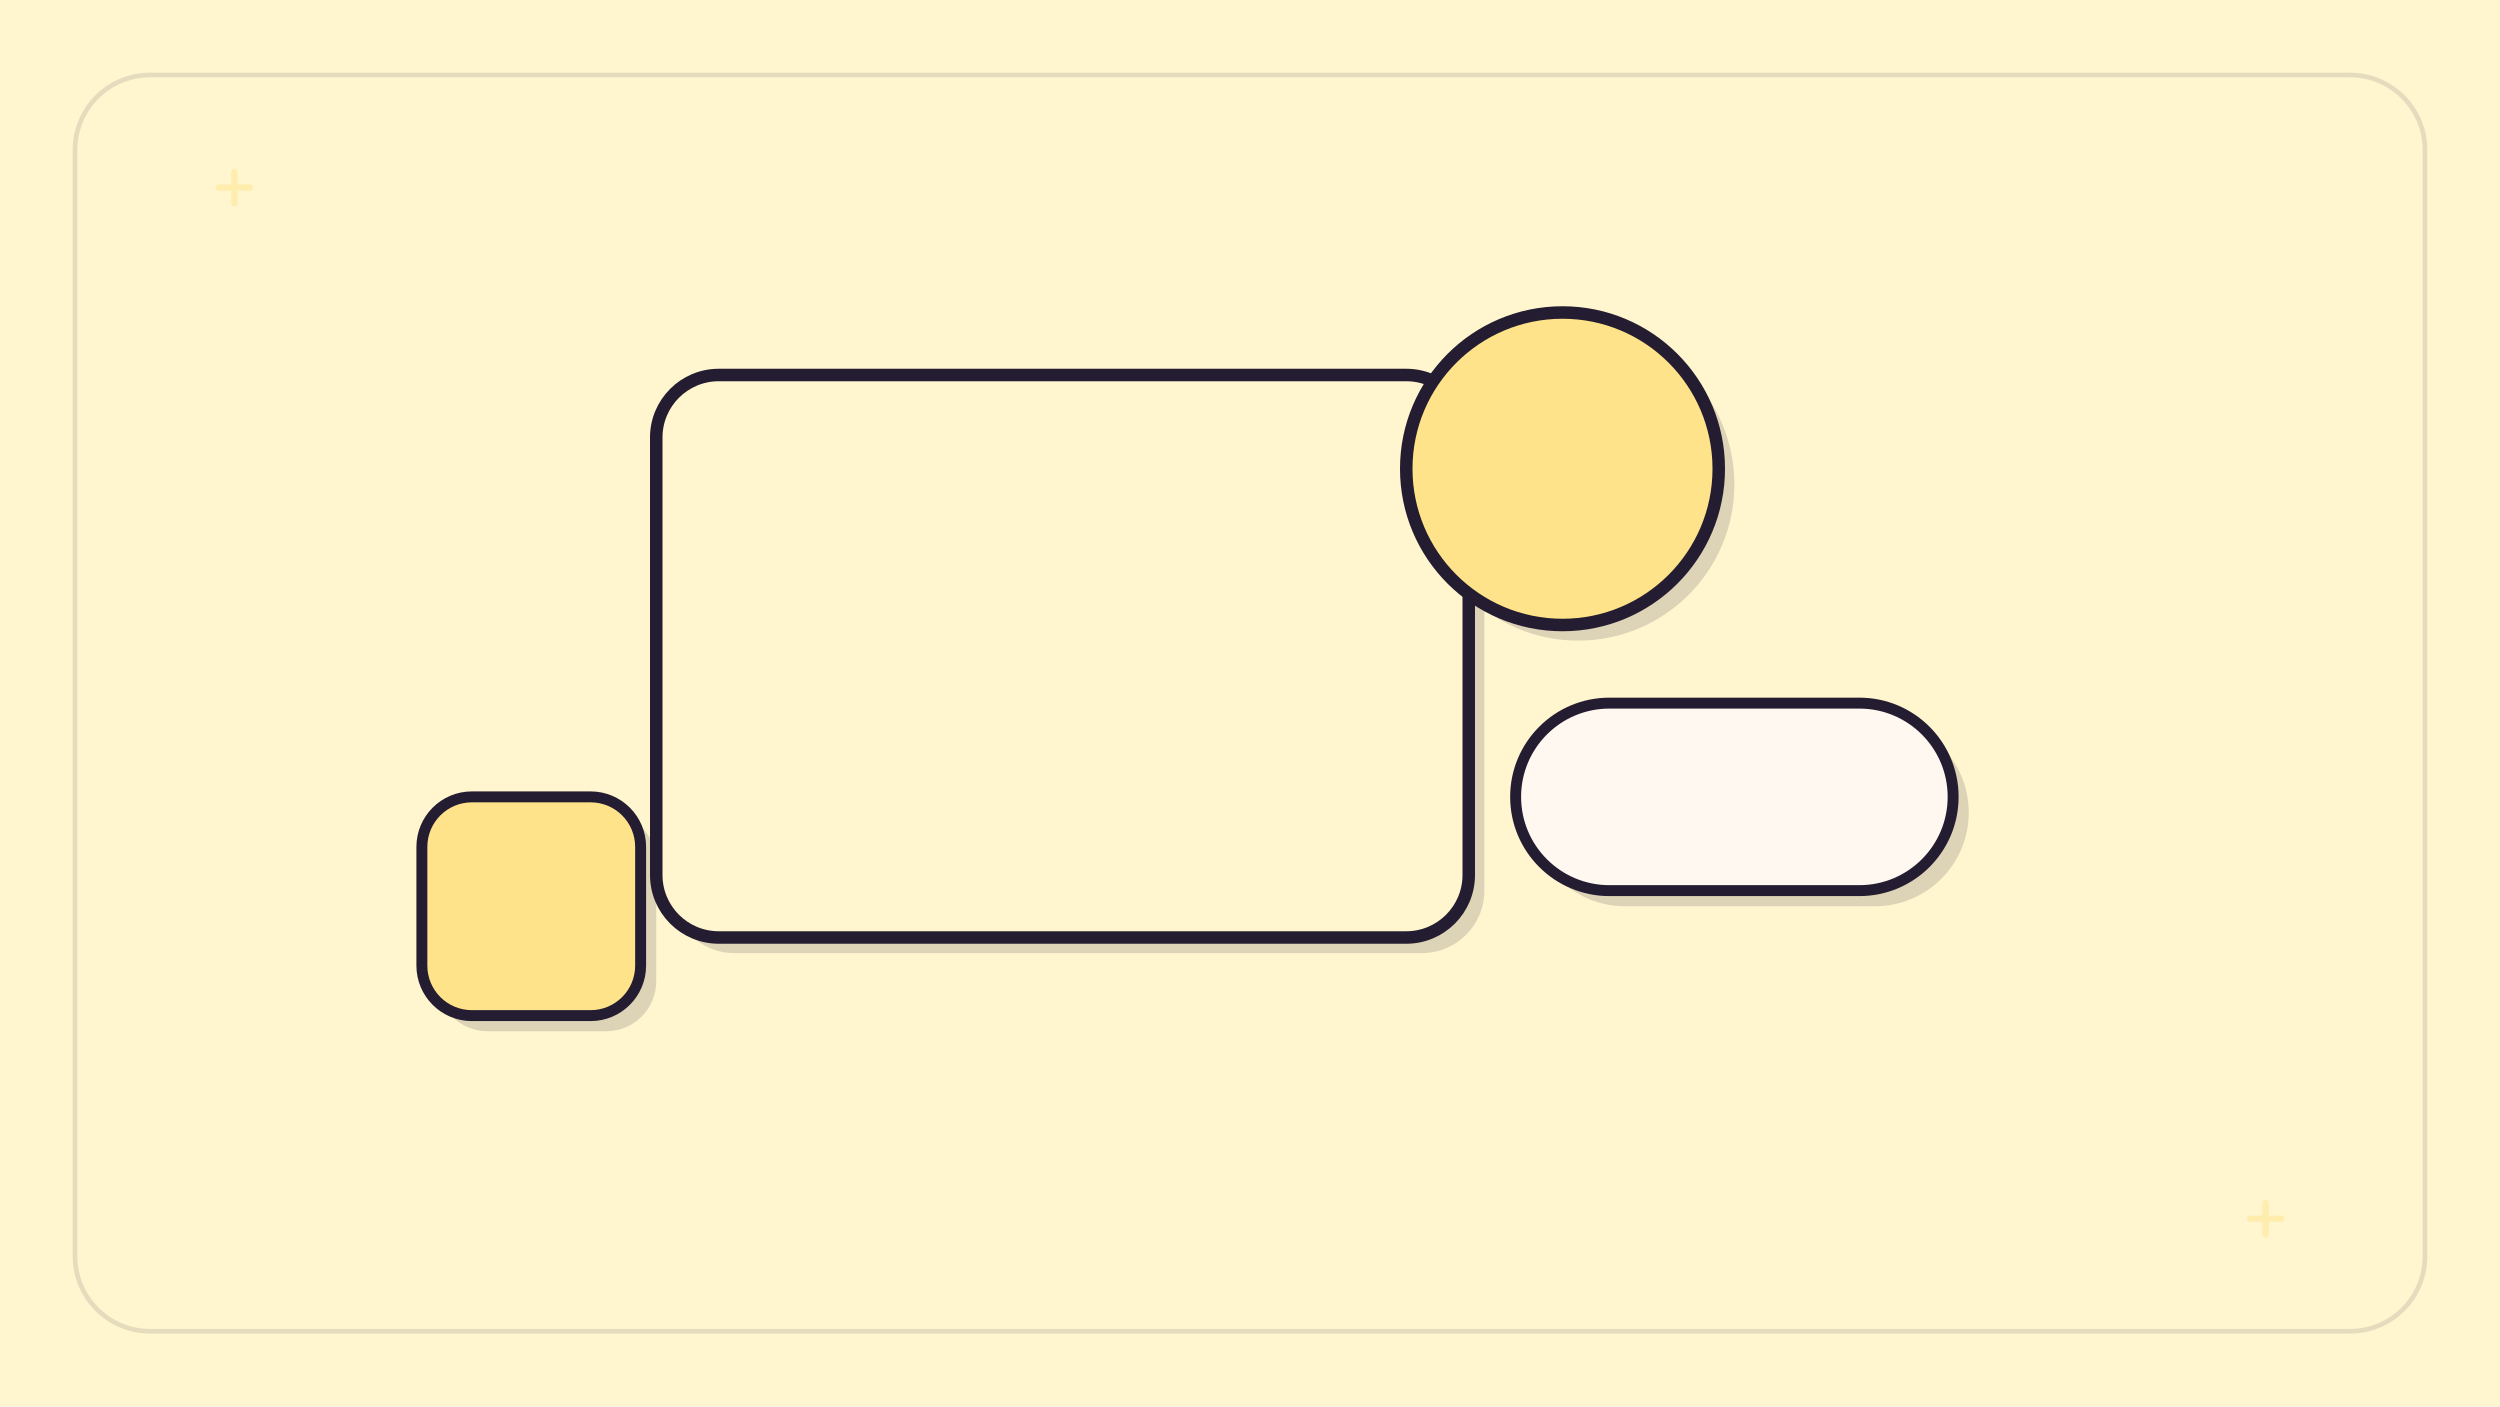
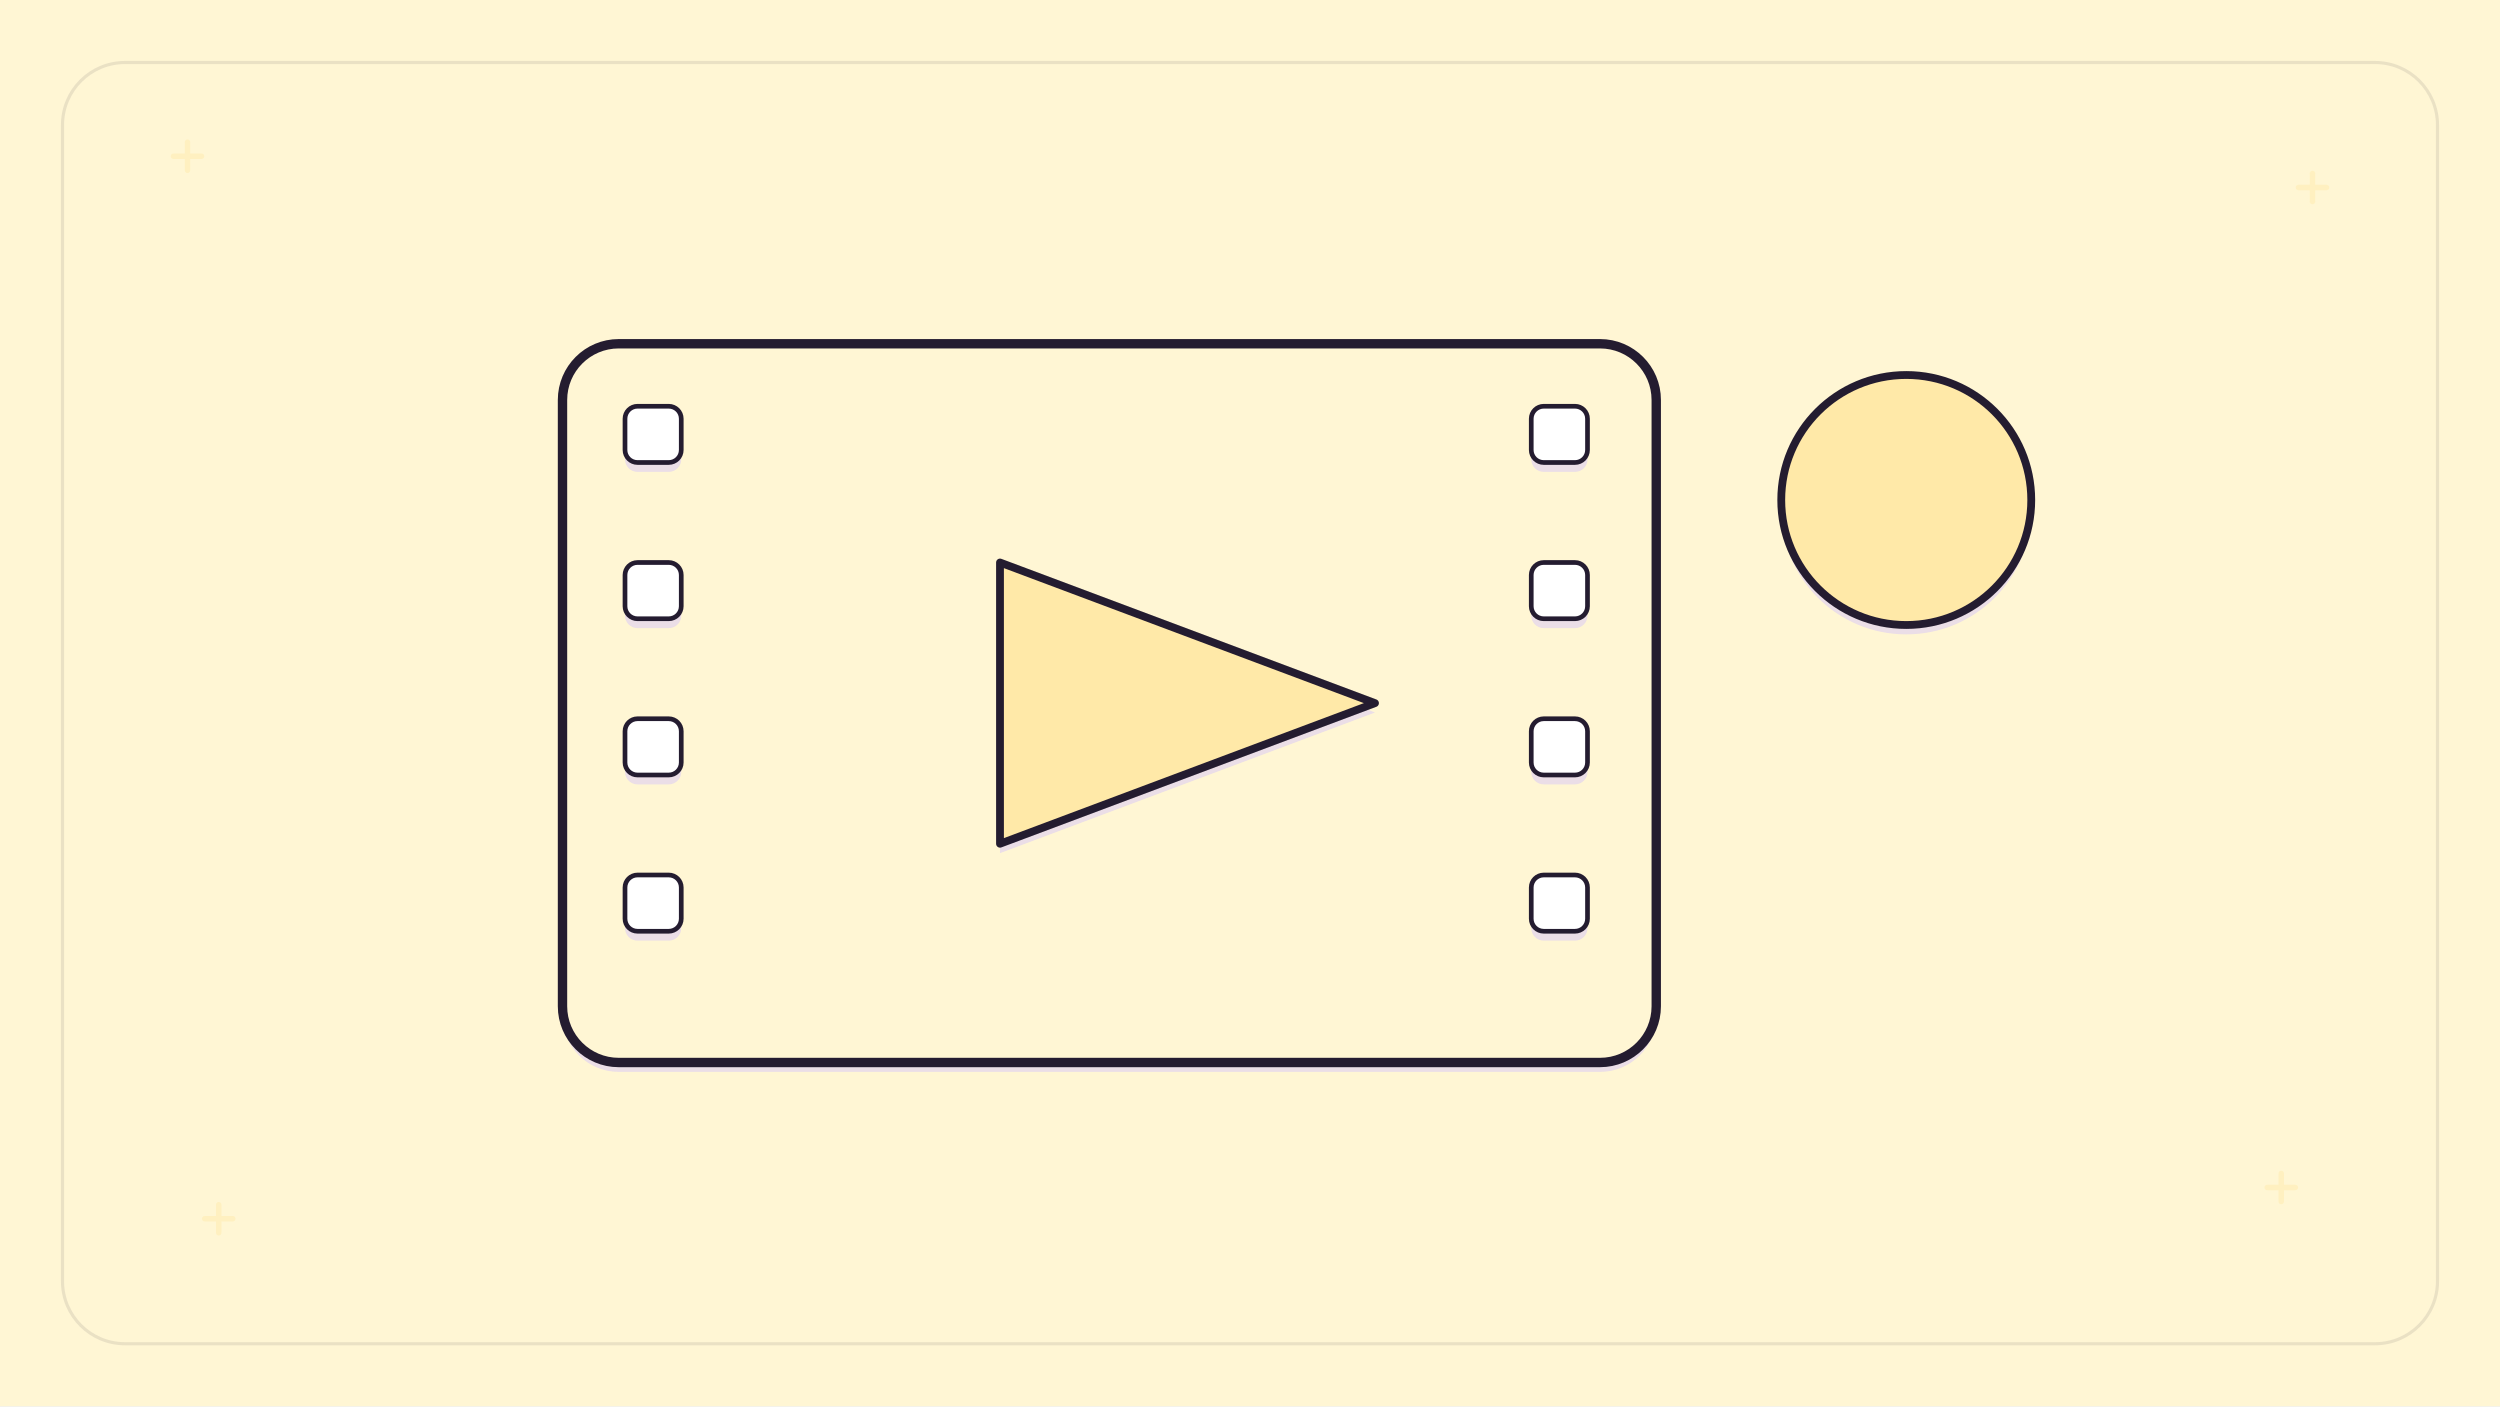
<svg xmlns="http://www.w3.org/2000/svg" viewBox="0 0 1600 900" width="1600" height="900" role="img" aria-label="Generated cover art (video motif). Not a photo.">
-   <rect width="1600" height="900" fill="#fff6d0" />
-   <rect x="48" y="48" width="1504" height="804" rx="48" fill="none" stroke="#241c30" stroke-width="3" opacity=".12" />
-   <rect x="430" y="250" width="520" height="360" rx="40" fill="#241c30" opacity=".16" />
-   <rect x="420" y="240" width="520" height="360" rx="40" fill="#fff6d0" stroke="#241c30" stroke-width="8" />
-   <circle cx="1010" cy="310" r="100" fill="#241c30" opacity=".16" />
-   <circle cx="1000" cy="300" r="100" fill="#ffe38a" stroke="#241c30" stroke-width="8" />
-   <rect x="980" y="460" width="280" height="120" rx="60" fill="#241c30" opacity=".16" />
-   <rect x="970" y="450" width="280" height="120" rx="60" fill="#fff8f0" stroke="#241c30" stroke-width="7" />
-   <rect x="280" y="520" width="140" height="140" rx="32" fill="#241c30" opacity=".16" />
-   <rect x="270" y="510" width="140" height="140" rx="32" fill="#ffe38a" stroke="#241c30" stroke-width="7" />
-   <g stroke="#ffe38a" stroke-width="4" stroke-linecap="round" opacity=".5">
-     <line x1="140" y1="120" x2="160" y2="120" />
-     <line x1="150" y1="110" x2="150" y2="130" />
-     <line x1="1440" y1="780" x2="1460" y2="780" />
-     <line x1="1450" y1="770" x2="1450" y2="790" />
+   <rect width="1600" height="900" fill="#fff6d4" />
+   <rect x="40" y="40" width="1520" height="820" rx="40" fill="none" stroke="#241c30" stroke-width="2" opacity="0.1" />
+   <rect x="360" y="226" width="700" height="460" rx="36" fill="#e7d9ea" opacity="0.85" />
+   <rect x="360" y="220" width="700" height="460" rx="36" fill="#fff6d4" stroke="#241c30" stroke-width="6" />
+   <rect x="400" y="266" width="36" height="36" rx="8" fill="#e7d9ea" opacity="0.85" />
+   <rect x="400" y="260" width="36" height="36" rx="8" fill="#ffffff" stroke="#241c30" stroke-width="3" />
+   <rect x="980" y="266" width="36" height="36" rx="8" fill="#e7d9ea" opacity="0.85" />
+   <rect x="980" y="260" width="36" height="36" rx="8" fill="#ffffff" stroke="#241c30" stroke-width="3" />
+   <rect x="400" y="366" width="36" height="36" rx="8" fill="#e7d9ea" opacity="0.85" />
+   <rect x="400" y="360" width="36" height="36" rx="8" fill="#ffffff" stroke="#241c30" stroke-width="3" />
+   <rect x="980" y="366" width="36" height="36" rx="8" fill="#e7d9ea" opacity="0.85" />
+   <rect x="980" y="360" width="36" height="36" rx="8" fill="#ffffff" stroke="#241c30" stroke-width="3" />
+   <rect x="400" y="466" width="36" height="36" rx="8" fill="#e7d9ea" opacity="0.85" />
+   <rect x="400" y="460" width="36" height="36" rx="8" fill="#ffffff" stroke="#241c30" stroke-width="3" />
+   <rect x="980" y="466" width="36" height="36" rx="8" fill="#e7d9ea" opacity="0.85" />
+   <rect x="980" y="460" width="36" height="36" rx="8" fill="#ffffff" stroke="#241c30" stroke-width="3" />
+   <rect x="400" y="566" width="36" height="36" rx="8" fill="#e7d9ea" opacity="0.85" />
+   <rect x="400" y="560" width="36" height="36" rx="8" fill="#ffffff" stroke="#241c30" stroke-width="3" />
+   <rect x="980" y="566" width="36" height="36" rx="8" fill="#e7d9ea" opacity="0.85" />
+   <rect x="980" y="560" width="36" height="36" rx="8" fill="#ffffff" stroke="#241c30" stroke-width="3" />
+   <polygon points="640,360 640,540 880,450" fill="#e7d9ea" opacity="0.85" transform="translate(0,6)" />
+   <polygon points="640,360 640,540 880,450" fill="#ffe9a8" stroke="#241c30" stroke-width="5" stroke-linejoin="round" />
+   <circle cx="1220" cy="326" r="80" fill="#e7d9ea" opacity="0.85" />
+   <circle cx="1220" cy="320" r="80" fill="#ffe9a8" stroke="#241c30" stroke-width="5" />
+   <g stroke="#ffe9a8" stroke-width="3.5" stroke-linecap="round" opacity="0.45">
+     <line x1="111" y1="100" x2="129" y2="100" />
+     <line x1="120" y1="91" x2="120" y2="109" />
+   </g>
+   <g stroke="#ffe9a8" stroke-width="3.5" stroke-linecap="round" opacity="0.45">
+     <line x1="1471" y1="120" x2="1489" y2="120" />
+     <line x1="1480" y1="111" x2="1480" y2="129" />
+   </g>
+   <g stroke="#ffe9a8" stroke-width="3.5" stroke-linecap="round" opacity="0.45">
+     <line x1="131" y1="780" x2="149" y2="780" />
+     <line x1="140" y1="771" x2="140" y2="789" />
+   </g>
+   <g stroke="#ffe9a8" stroke-width="3.5" stroke-linecap="round" opacity="0.45">
+     <line x1="1451" y1="760" x2="1469" y2="760" />
+     <line x1="1460" y1="751" x2="1460" y2="769" />
  </g>
</svg>
